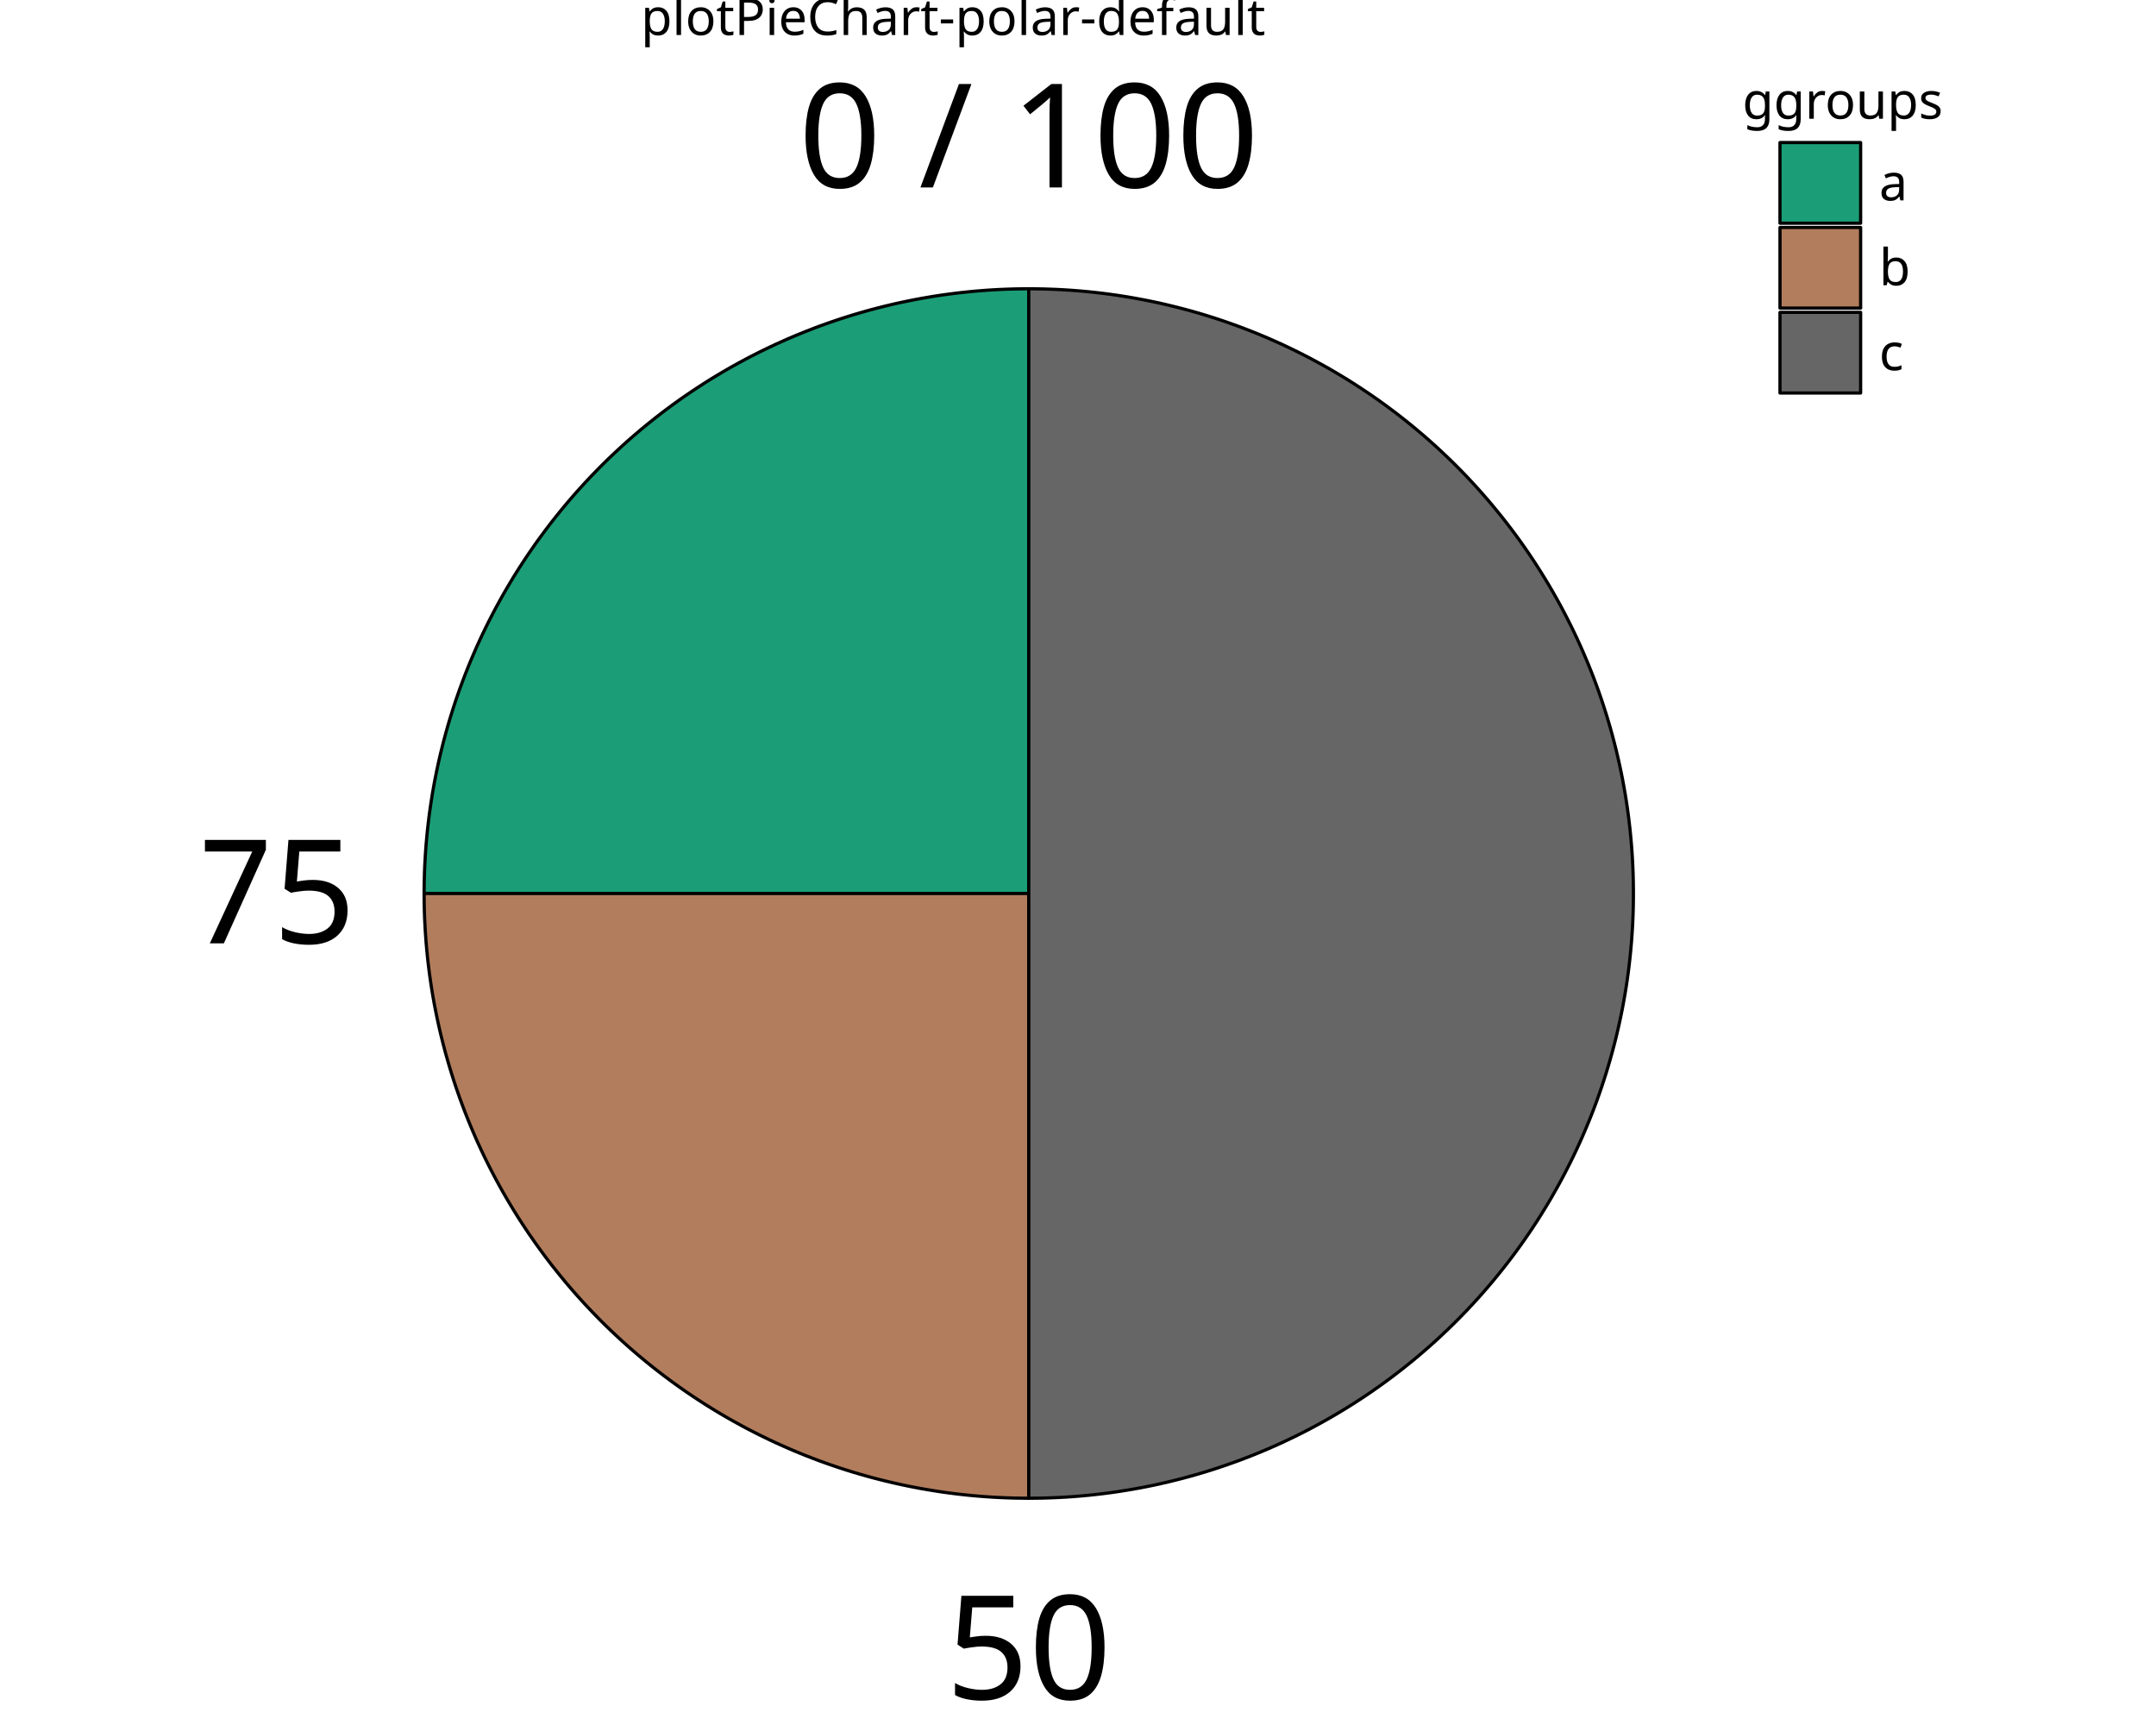
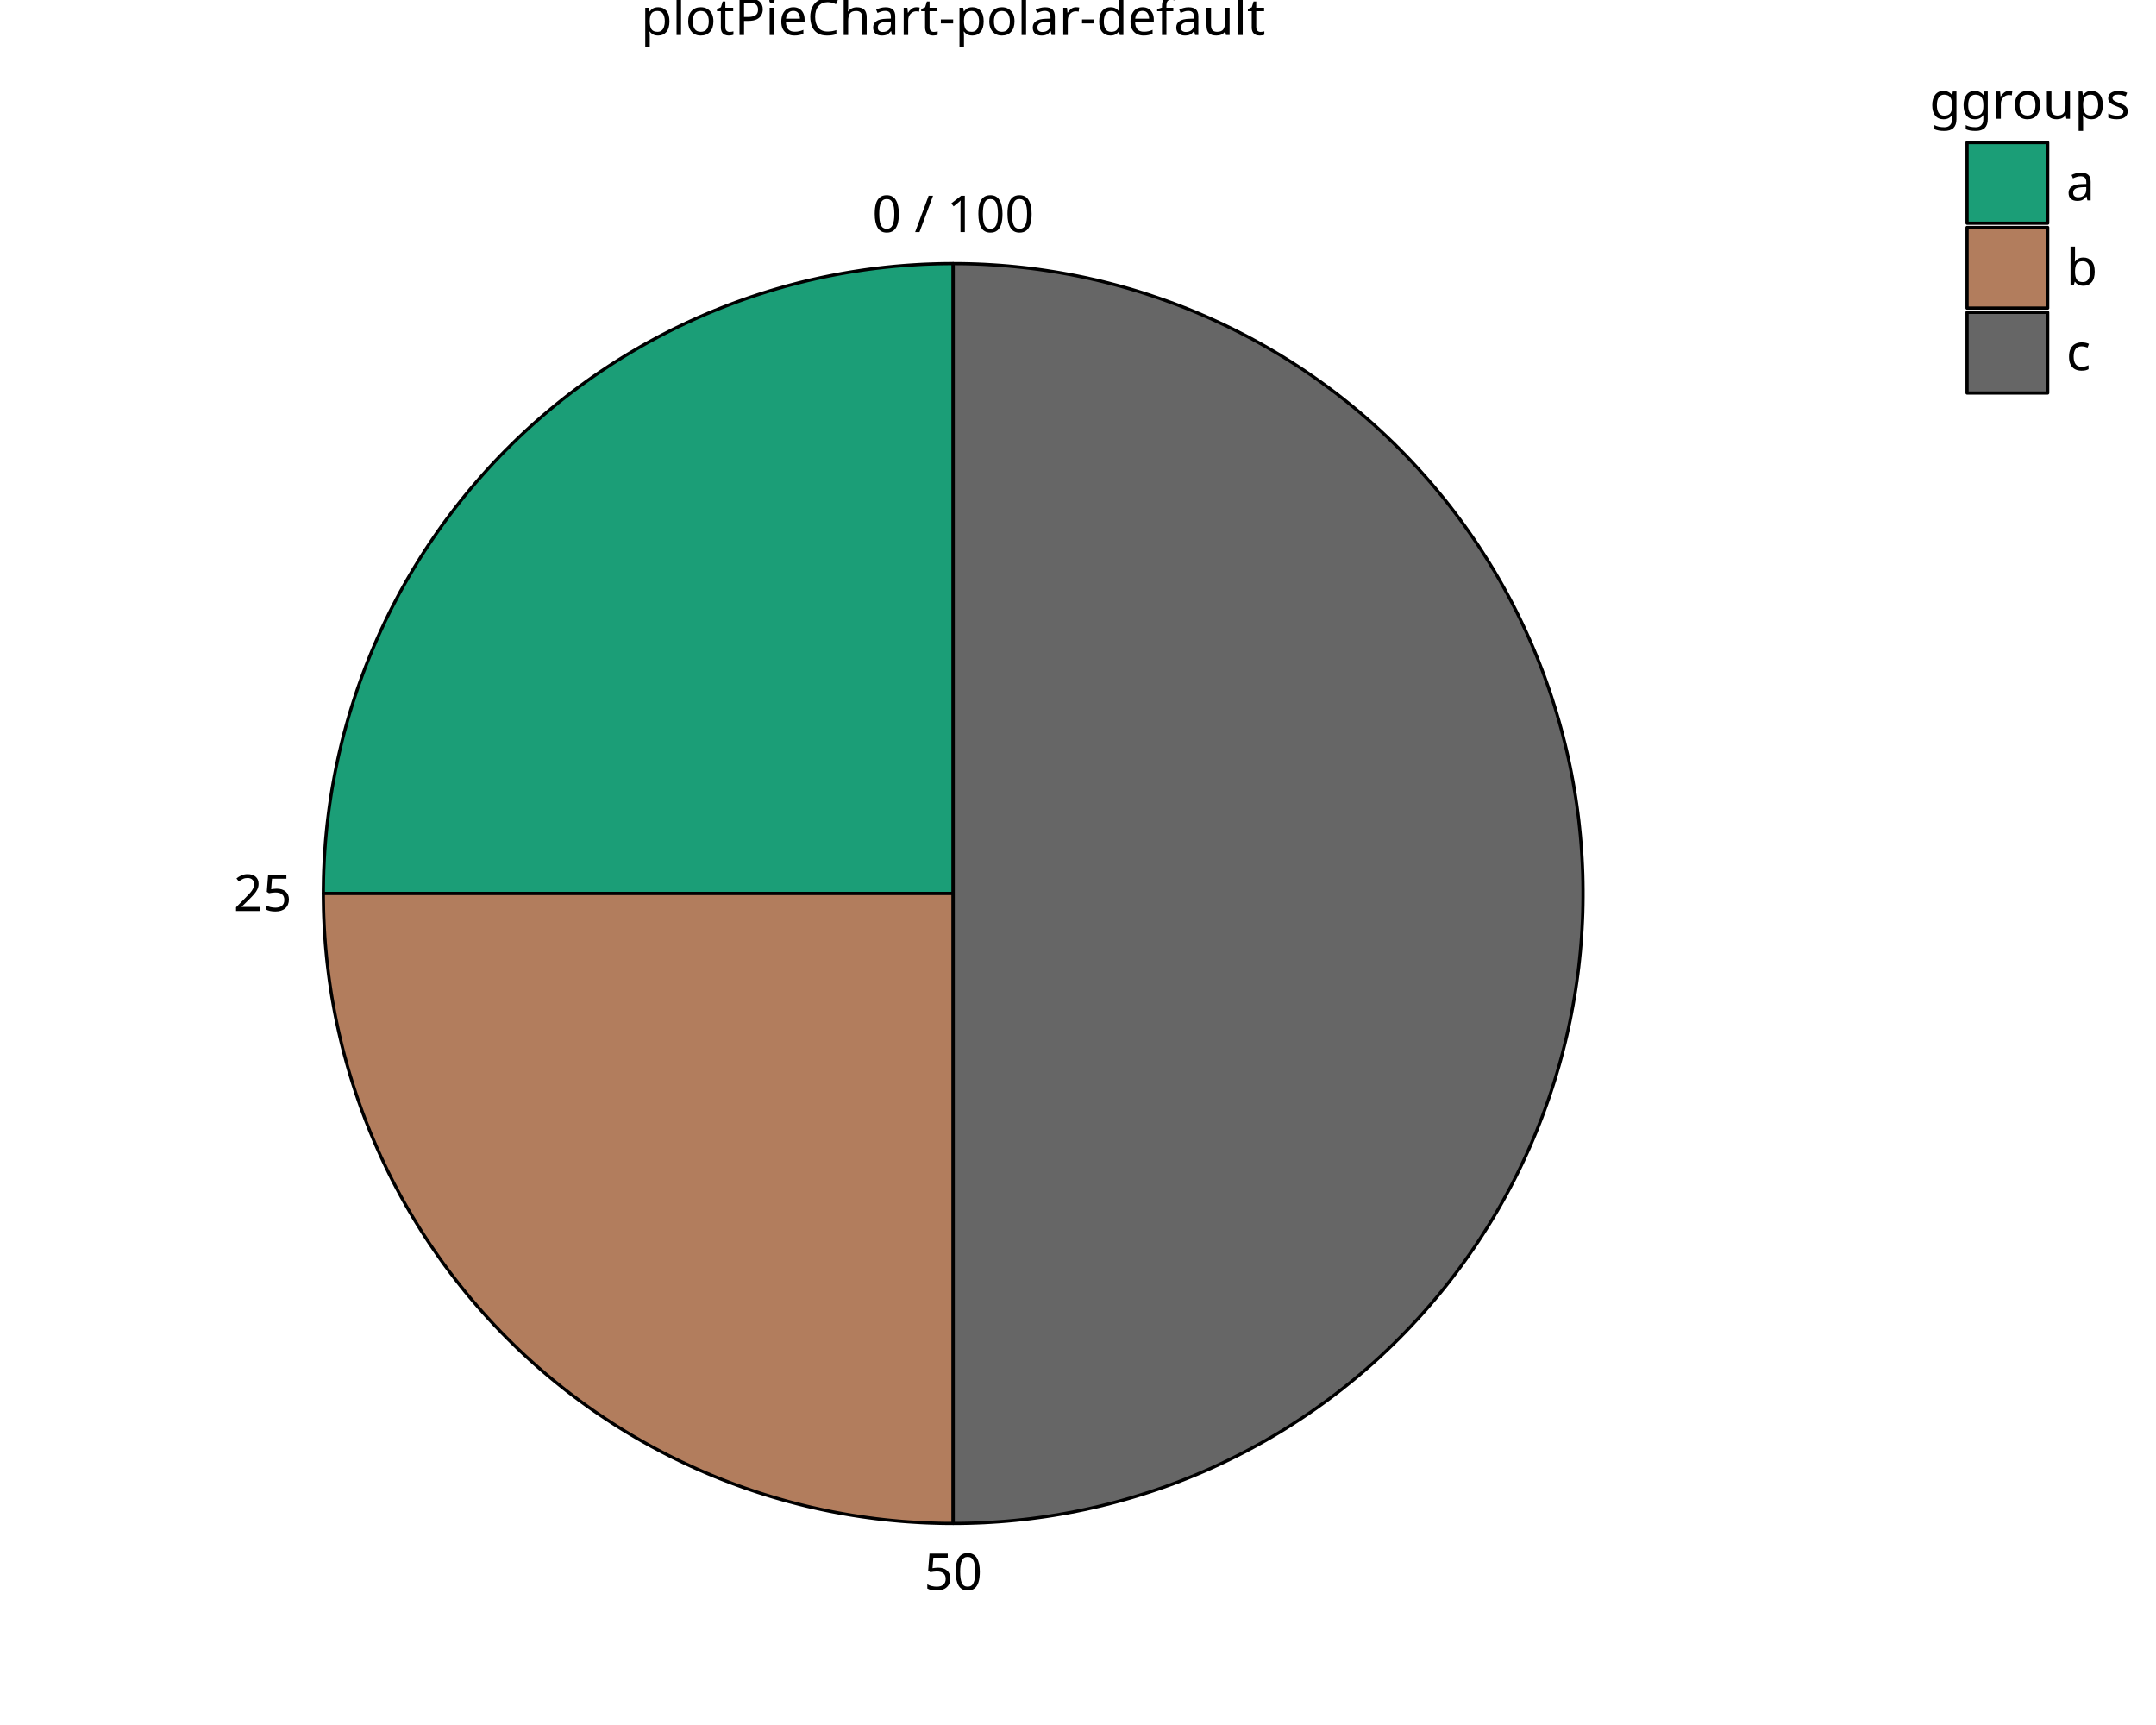
<svg xmlns="http://www.w3.org/2000/svg" class="svglite" data-engine-version="2.0" width="720.00pt" height="576.00pt" viewBox="0 0 720.00 576.00">
  <defs>
    <style type="text/css">
    .svglite line, .svglite polyline, .svglite polygon, .svglite path, .svglite rect, .svglite circle {
      fill: none;
      stroke: #000000;
      stroke-linecap: round;
      stroke-linejoin: round;
      stroke-miterlimit: 10.00;
    }
  </style>
  </defs>
  <rect width="100%" height="100%" style="stroke: none; fill: #FFFFFF;" />
  <defs>
    <clipPath id="cpMC4wMHw3MjAuMDB8MC4wMHw1NzYuMDA=">
      <rect x="0.00" y="0.00" width="720.00" height="576.00" />
    </clipPath>
  </defs>
  <g clip-path="url(#cpMC4wMHw3MjAuMDB8MC4wMHw1NzYuMDA=)">
</g>
  <defs>
-     <clipPath id="cpNjguNDR8NjUxLjU2fDAuMDB8NTc2LjAw">
-       <rect x="68.44" y="0.00" width="583.12" height="576.00" />
+     <clipPath id="cpNS45N3w3MTQuMDN8MC4wMHw1NzYuMDA=">
+       <rect x="5.97" y="0.00" width="708.07" height="576.00" />
    </clipPath>
  </defs>
-   <g clip-path="url(#cpNjguNDR8NjUxLjU2fDAuMDB8NTc2LjAw)">
-     <rect x="68.44" y="0.00" width="583.12" height="576.00" style="stroke-width: 10.67; stroke: none;" />
+   <g clip-path="url(#cpNS45N3w3MTQuMDN8MC4wMHw1NzYuMDA=)">
+     <rect x="5.97" y="0.00" width="708.07" height="576.00" style="stroke-width: 10.67; stroke: none;" />
  </g>
  <g clip-path="url(#cpMC4wMHw3MjAuMDB8MC4wMHw1NzYuMDA=)">
</g>
  <defs>
-     <clipPath id="cpNjguNDR8NTY4LjIwfDIwLjcxfDU3Ni4wMA==">
-       <rect x="68.44" y="20.71" width="499.76" height="555.29" />
+     <clipPath id="cpNS45N3w2MzAuNjd8MjAuNzF8NTc2LjAw">
+       <rect x="5.97" y="20.71" width="624.70" height="555.29" />
    </clipPath>
  </defs>
-   <g clip-path="url(#cpNjguNDR8NTY4LjIwfDIwLjcxfDU3Ni4wMA==)">
-     <rect x="68.44" y="20.71" width="499.76" height="555.29" style="stroke-width: 10.67; stroke: none;" />
-     <polygon points="343.56,298.35 343.56,96.43 342.32,96.43 341.07,96.45 339.83,96.46 338.59,96.49 337.34,96.53 336.10,96.57 334.86,96.62 333.61,96.67 332.37,96.74 331.13,96.81 329.89,96.89 328.65,96.98 327.41,97.08 326.17,97.18 324.93,97.29 323.69,97.41 322.45,97.54 321.22,97.67 319.98,97.81 318.75,97.96 317.51,98.12 316.28,98.28 315.05,98.45 313.82,98.63 312.59,98.82 311.36,99.01 310.13,99.22 308.91,99.43 307.68,99.64 306.46,99.87 305.24,100.10 304.02,100.34 302.80,100.59 301.58,100.84 300.36,101.10 299.15,101.37 297.94,101.65 296.73,101.94 295.52,102.23 294.31,102.53 293.10,102.84 291.90,103.15 290.70,103.47 289.50,103.80 288.30,104.14 287.11,104.48 285.91,104.83 284.72,105.19 283.53,105.56 282.35,105.93 281.16,106.31 279.98,106.70 278.80,107.10 277.63,107.50 276.45,107.91 275.28,108.33 274.11,108.75 272.94,109.18 271.78,109.62 270.62,110.07 269.46,110.52 268.30,110.98 267.15,111.45 266.00,111.92 264.85,112.40 263.71,112.89 262.57,113.38 261.43,113.89 260.30,114.40 259.16,114.91 258.04,115.44 256.91,115.97 255.79,116.50 254.67,117.05 253.56,117.60 252.44,118.16 251.34,118.72 250.23,119.29 249.13,119.87 248.03,120.46 246.94,121.05 245.85,121.65 244.76,122.25 243.68,122.86 242.60,123.48 241.52,124.11 240.45,124.74 239.38,125.38 238.32,126.02 237.26,126.67 236.21,127.33 235.15,128.00 234.11,128.67 233.06,129.35 232.03,130.03 230.99,130.72 229.96,131.42 228.93,132.12 227.91,132.83 226.89,133.54 225.88,134.27 224.87,134.99 223.87,135.73 222.87,136.47 221.87,137.21 220.88,137.97 219.90,138.73 218.92,139.49 217.94,140.26 216.97,141.04 216.00,141.82 215.04,142.61 214.08,143.40 213.13,144.21 212.19,145.01 211.24,145.82 210.31,146.64 209.37,147.47 208.45,148.29 207.53,149.13 206.61,149.97 205.70,150.82 204.79,151.67 203.89,152.53 202.99,153.39 202.10,154.26 201.22,155.13 200.34,156.01 199.47,156.90 198.60,157.79 197.73,158.68 196.88,159.58 196.02,160.49 195.18,161.40 194.34,162.32 193.50,163.24 192.67,164.17 191.85,165.10 191.03,166.04 190.22,166.98 189.41,167.93 188.61,168.88 187.82,169.83 187.03,170.80 186.25,171.76 185.47,172.73 184.70,173.71 183.93,174.69 183.17,175.68 182.42,176.67 181.68,177.66 180.94,178.66 180.20,179.67 179.47,180.67 178.75,181.69 178.04,182.70 177.33,183.73 176.62,184.75 175.93,185.78 175.24,186.82 174.55,187.86 173.88,188.90 173.20,189.95 172.54,191.00 171.88,192.05 171.23,193.11 170.59,194.18 169.95,195.25 169.31,196.32 168.69,197.39 168.07,198.47 167.46,199.55 166.85,200.64 166.26,201.73 165.66,202.82 165.08,203.92 164.50,205.02 163.93,206.13 163.36,207.24 162.81,208.35 162.25,209.46 161.71,210.58 161.17,211.70 160.64,212.83 160.12,213.96 159.60,215.09 159.09,216.22 158.59,217.36 158.10,218.50 157.61,219.65 157.13,220.79 156.65,221.94 156.19,223.10 155.73,224.25 155.27,225.41 154.83,226.57 154.39,227.74 153.96,228.90 153.53,230.07 153.12,231.24 152.71,232.42 152.30,233.59 151.91,234.77 151.52,235.96 151.14,237.14 150.77,238.33 150.40,239.52 150.04,240.71 149.69,241.90 149.35,243.09 149.01,244.29 148.68,245.49 148.36,246.69 148.04,247.90 147.74,249.10 147.44,250.31 147.14,251.52 146.86,252.73 146.58,253.94 146.31,255.16 146.05,256.37 145.79,257.59 145.55,258.81 145.31,260.03 145.07,261.25 144.85,262.47 144.63,263.70 144.42,264.92 144.22,266.15 144.03,267.38 143.84,268.61 143.66,269.84 143.49,271.07 143.32,272.31 143.17,273.54 143.02,274.77 142.88,276.01 142.74,277.25 142.62,278.48 142.50,279.72 142.39,280.96 142.28,282.20 142.19,283.44 142.10,284.68 142.02,285.92 141.95,287.17 141.88,288.41 141.82,289.65 141.77,290.89 141.73,292.14 141.70,293.38 141.67,294.62 141.65,295.87 141.64,297.11 141.64,298.35 343.56,298.35 " style="stroke-width: 1.07; stroke-linecap: butt; fill: #1B9E77;" />
-     <polygon points="343.56,298.35 141.64,298.35 141.64,299.60 141.65,300.84 141.67,302.09 141.70,303.33 141.73,304.57 141.77,305.82 141.82,307.06 141.88,308.30 141.95,309.54 142.02,310.78 142.10,312.03 142.19,313.27 142.28,314.51 142.39,315.75 142.50,316.99 142.62,318.22 142.74,319.46 142.88,320.70 143.02,321.93 143.17,323.17 143.32,324.40 143.49,325.64 143.66,326.87 143.84,328.10 144.03,329.33 144.22,330.56 144.42,331.78 144.63,333.01 144.85,334.23 145.07,335.46 145.31,336.68 145.55,337.90 145.79,339.12 146.05,340.34 146.31,341.55 146.58,342.77 146.86,343.98 147.14,345.19 147.44,346.40 147.74,347.61 148.04,348.81 148.36,350.01 148.68,351.22 149.01,352.42 149.35,353.61 149.69,354.81 150.04,356.00 150.40,357.19 150.77,358.38 151.14,359.57 151.52,360.75 151.91,361.93 152.30,363.11 152.71,364.29 153.12,365.46 153.53,366.64 153.96,367.81 154.39,368.97 154.83,370.14 155.27,371.30 155.73,372.46 156.19,373.61 156.65,374.76 157.13,375.91 157.61,377.06 158.10,378.21 158.59,379.35 159.09,380.48 159.60,381.62 160.12,382.75 160.64,383.88 161.17,385.00 161.71,386.13 162.25,387.24 162.81,388.36 163.36,389.47 163.93,390.58 164.50,391.68 165.08,392.79 165.66,393.88 166.26,394.98 166.85,396.07 167.46,397.15 168.07,398.24 168.69,399.32 169.31,400.39 169.95,401.46 170.59,402.53 171.23,403.59 171.88,404.65 172.54,405.71 173.20,406.76 173.88,407.81 174.55,408.85 175.24,409.89 175.93,410.92 176.62,411.96 177.33,412.98 178.04,414.00 178.75,415.02 179.47,416.03 180.20,417.04 180.94,418.05 181.68,419.05 182.42,420.04 183.17,421.03 183.93,422.02 184.70,423.00 185.47,423.97 186.25,424.95 187.03,425.91 187.82,426.87 188.61,427.83 189.41,428.78 190.22,429.73 191.03,430.67 191.85,431.61 192.67,432.54 193.50,433.47 194.34,434.39 195.18,435.31 196.02,436.22 196.88,437.12 197.73,438.02 198.60,438.92 199.47,439.81 200.34,440.70 201.22,441.58 202.10,442.45 202.99,443.32 203.89,444.18 204.79,445.04 205.70,445.89 206.61,446.74 207.53,447.58 208.45,448.41 209.37,449.24 210.31,450.07 211.24,450.88 212.19,451.70 213.13,452.50 214.08,453.30 215.04,454.10 216.00,454.89 216.97,455.67 217.94,456.45 218.92,457.22 219.90,457.98 220.88,458.74 221.87,459.49 222.87,460.24 223.87,460.98 224.87,461.71 225.88,462.44 226.89,463.16 227.91,463.88 228.93,464.59 229.96,465.29 230.99,465.99 232.03,466.68 233.06,467.36 234.11,468.04 235.15,468.71 236.21,469.38 237.26,470.03 238.32,470.69 239.38,471.33 240.45,471.97 241.52,472.60 242.60,473.23 243.68,473.84 244.76,474.46 245.85,475.06 246.94,475.66 248.03,476.25 249.13,476.84 250.23,477.42 251.34,477.99 252.44,478.55 253.56,479.11 254.67,479.66 255.79,480.20 256.91,480.74 258.04,481.27 259.16,481.80 260.30,482.31 261.43,482.82 262.57,483.32 263.71,483.82 264.85,484.31 266.00,484.79 267.15,485.26 268.30,485.73 269.46,486.19 270.62,486.64 271.78,487.09 272.94,487.53 274.11,487.96 275.28,488.38 276.45,488.80 277.63,489.21 278.80,489.61 279.98,490.01 281.16,490.40 282.35,490.78 283.53,491.15 284.72,491.52 285.91,491.87 287.11,492.23 288.30,492.57 289.50,492.91 290.70,493.24 291.90,493.56 293.10,493.87 294.31,494.18 295.52,494.48 296.73,494.77 297.94,495.06 299.15,495.33 300.36,495.60 301.58,495.87 302.80,496.12 304.02,496.37 305.24,496.61 306.46,496.84 307.68,497.07 308.91,497.28 310.13,497.49 311.36,497.69 312.59,497.89 313.82,498.08 315.05,498.26 316.28,498.43 317.51,498.59 318.75,498.75 319.98,498.90 321.22,499.04 322.45,499.17 323.69,499.30 324.93,499.42 326.17,499.53 327.41,499.63 328.65,499.73 329.89,499.81 331.13,499.90 332.37,499.97 333.61,500.03 334.86,500.09 336.10,500.14 337.34,500.18 338.59,500.22 339.83,500.24 341.07,500.26 342.32,500.27 343.56,500.28 343.56,298.35 " style="stroke-width: 1.07; stroke-linecap: butt; fill: #B27D5D;" />
-     <polygon points="343.56,298.35 343.56,500.28 346.05,500.26 348.54,500.22 351.02,500.14 353.51,500.03 355.99,499.90 358.47,499.73 360.95,499.53 363.43,499.30 365.90,499.04 368.38,498.75 370.84,498.43 373.30,498.08 375.76,497.69 378.22,497.28 380.66,496.84 383.11,496.37 385.54,495.87 387.97,495.33 390.40,494.77 392.81,494.18 395.22,493.56 397.62,492.91 400.02,492.23 402.40,491.52 404.78,490.78 407.14,490.01 409.50,489.21 411.84,488.38 414.18,487.53 416.50,486.64 418.82,485.73 421.12,484.79 423.41,483.82 425.69,482.82 427.96,481.80 430.21,480.74 432.45,479.66 434.68,478.55 436.89,477.42 439.09,476.25 441.27,475.06 443.44,473.84 445.60,472.60 447.74,471.33 449.86,470.03 451.97,468.71 454.06,467.36 456.13,465.99 458.19,464.59 460.23,463.16 462.25,461.71 464.25,460.24 466.24,458.74 468.20,457.22 470.15,455.67 472.08,454.10 473.99,452.50 475.88,450.88 477.75,449.24 479.60,447.58 481.42,445.89 483.23,444.18 485.02,442.45 486.78,440.70 488.53,438.92 490.25,437.12 491.94,435.31 493.62,433.47 495.27,431.61 496.90,429.73 498.51,427.83 500.09,425.91 501.65,423.97 503.19,422.02 504.70,420.04 506.19,418.05 507.65,416.03 509.09,414.00 510.50,411.96 511.89,409.89 513.25,407.81 514.58,405.71 515.89,403.59 517.18,401.46 518.43,399.32 519.66,397.15 520.87,394.98 522.04,392.79 523.19,390.58 524.32,388.36 525.41,386.13 526.48,383.88 527.52,381.62 528.53,379.35 529.51,377.06 530.47,374.76 531.40,372.46 532.30,370.14 533.17,367.81 534.01,365.46 534.82,363.11 535.60,360.75 536.36,358.38 537.08,356.00 537.78,353.61 538.44,351.22 539.08,348.81 539.69,346.40 540.26,343.98 540.81,341.55 541.33,339.12 541.82,336.68 542.27,334.23 542.70,331.78 543.10,329.33 543.46,326.87 543.80,324.40 544.10,321.93 544.38,319.46 544.62,316.99 544.84,314.51 545.02,312.03 545.18,309.54 545.30,307.06 545.39,304.57 545.45,302.09 545.48,299.60 545.48,297.11 545.45,294.62 545.39,292.14 545.30,289.65 545.18,287.17 545.02,284.68 544.84,282.20 544.62,279.72 544.38,277.25 544.10,274.77 543.80,272.31 543.46,269.84 543.10,267.38 542.70,264.92 542.27,262.47 541.82,260.03 541.33,257.59 540.81,255.16 540.26,252.73 539.69,250.31 539.08,247.90 538.44,245.49 537.78,243.09 537.08,240.71 536.36,238.33 535.60,235.96 534.82,233.59 534.01,231.24 533.17,228.90 532.30,226.57 531.40,224.25 530.47,221.94 529.51,219.65 528.53,217.36 527.52,215.09 526.48,212.83 525.41,210.58 524.32,208.35 523.19,206.13 522.04,203.92 520.87,201.73 519.66,199.55 518.43,197.39 517.18,195.25 515.89,193.11 514.58,191.00 513.25,188.90 511.89,186.82 510.50,184.75 509.09,182.70 507.65,180.67 506.19,178.66 504.70,176.67 503.19,174.69 501.65,172.73 500.09,170.80 498.51,168.88 496.90,166.98 495.27,165.10 493.62,163.24 491.94,161.40 490.25,159.58 488.53,157.79 486.78,156.01 485.02,154.26 483.23,152.53 481.42,150.82 479.60,149.13 477.75,147.47 475.88,145.82 473.99,144.21 472.08,142.61 470.15,141.04 468.20,139.49 466.24,137.97 464.25,136.47 462.25,134.99 460.23,133.54 458.19,132.12 456.13,130.72 454.06,129.35 451.97,128.00 449.86,126.67 447.74,125.38 445.60,124.11 443.44,122.86 441.27,121.65 439.09,120.46 436.89,119.29 434.68,118.16 432.45,117.05 430.21,115.97 427.96,114.91 425.69,113.89 423.41,112.89 421.12,111.92 418.82,110.98 416.50,110.07 414.18,109.18 411.84,108.33 409.50,107.50 407.14,106.70 404.78,105.93 402.40,105.19 400.02,104.48 397.62,103.80 395.22,103.15 392.81,102.53 390.40,101.94 387.97,101.37 385.54,100.84 383.11,100.34 380.66,99.87 378.22,99.43 375.76,99.01 373.30,98.63 370.84,98.28 368.38,97.96 365.90,97.67 363.43,97.41 360.95,97.18 358.47,96.98 355.99,96.81 353.51,96.67 351.02,96.57 348.54,96.49 346.05,96.45 343.56,96.43 343.56,298.35 " style="stroke-width: 1.07; stroke-linecap: butt; fill: #666666;" />
-     <text x="343.56" y="62.59" text-anchor="middle" style="font-size: 48.37px; font-family: sans;" textLength="147.92px" lengthAdjust="spacingAndGlyphs">0 / 100</text>
-     <text x="91.16" y="315.00" text-anchor="middle" style="font-size: 48.37px; font-family: sans;" textLength="53.81px" lengthAdjust="spacingAndGlyphs">75</text>
-     <text x="343.56" y="567.40" text-anchor="middle" style="font-size: 48.37px; font-family: sans;" textLength="53.81px" lengthAdjust="spacingAndGlyphs">50</text>
-     <rect x="68.44" y="20.71" width="499.76" height="555.29" style="stroke-width: 0.00; stroke: none;" />
+   <g clip-path="url(#cpNS45N3w2MzAuNjd8MjAuNzF8NTc2LjAw)">
+     <rect x="5.97" y="20.71" width="624.70" height="555.29" style="stroke-width: 10.67; stroke: none;" />
+     <polygon points="318.32,298.35 318.32,88.02 317.02,88.02 315.73,88.03 314.43,88.05 313.14,88.08 311.84,88.12 310.55,88.16 309.25,88.21 307.96,88.27 306.66,88.34 305.37,88.42 304.08,88.50 302.78,88.59 301.49,88.69 300.20,88.80 298.91,88.91 297.62,89.04 296.33,89.17 295.04,89.31 293.76,89.46 292.47,89.61 291.19,89.77 289.90,89.94 288.62,90.12 287.34,90.31 286.05,90.51 284.77,90.71 283.50,90.92 282.22,91.14 280.94,91.36 279.67,91.60 278.40,91.84 277.12,92.09 275.86,92.35 274.59,92.61 273.32,92.89 272.06,93.17 270.79,93.46 269.53,93.75 268.27,94.06 267.01,94.37 265.76,94.69 264.51,95.02 263.25,95.35 262.00,95.69 260.76,96.05 259.51,96.40 258.27,96.77 257.03,97.14 255.79,97.53 254.55,97.91 253.32,98.31 252.09,98.72 250.86,99.13 249.64,99.55 248.41,99.97 247.19,100.41 245.97,100.85 244.76,101.30 243.55,101.76 242.34,102.22 241.13,102.69 239.93,103.17 238.72,103.66 237.53,104.15 236.33,104.65 235.14,105.16 233.95,105.68 232.77,106.20 231.58,106.73 230.41,107.27 229.23,107.81 228.06,108.37 226.89,108.93 225.72,109.49 224.56,110.07 223.40,110.65 222.25,111.24 221.10,111.83 219.95,112.43 218.81,113.04 217.67,113.66 216.53,114.28 215.40,114.91 214.27,115.55 213.15,116.20 212.03,116.85 210.91,117.51 209.80,118.17 208.69,118.84 207.59,119.52 206.49,120.21 205.40,120.90 204.30,121.60 203.22,122.30 202.14,123.02 201.06,123.73 199.98,124.46 198.92,125.19 197.85,125.93 196.79,126.68 195.74,127.43 194.69,128.19 193.64,128.95 192.60,129.72 191.56,130.50 190.53,131.28 189.50,132.08 188.48,132.87 187.46,133.67 186.45,134.48 185.45,135.30 184.44,136.12 183.45,136.95 182.46,137.78 181.47,138.62 180.49,139.47 179.51,140.32 178.54,141.18 177.58,142.04 176.61,142.91 175.66,143.79 174.71,144.67 173.77,145.56 172.83,146.45 171.90,147.35 170.97,148.25 170.05,149.17 169.13,150.08 168.22,151.00 167.31,151.93 166.42,152.86 165.52,153.80 164.63,154.75 163.75,155.70 162.88,156.65 162.01,157.61 161.14,158.58 160.29,159.55 159.43,160.52 158.59,161.50 157.75,162.49 156.91,163.48 156.09,164.48 155.26,165.48 154.45,166.49 153.64,167.50 152.84,168.52 152.04,169.54 151.25,170.57 150.47,171.60 149.69,172.63 148.92,173.67 148.15,174.72 147.39,175.77 146.64,176.83 145.90,177.89 145.16,178.95 144.43,180.02 143.70,181.09 142.98,182.17 142.27,183.25 141.56,184.34 140.86,185.43 140.17,186.53 139.49,187.63 138.81,188.73 138.14,189.84 137.47,190.95 136.81,192.07 136.16,193.19 135.52,194.31 134.88,195.44 134.25,196.57 133.62,197.70 133.01,198.84 132.40,199.99 131.80,201.14 131.20,202.29 130.61,203.44 130.03,204.60 129.46,205.76 128.89,206.93 128.33,208.09 127.78,209.27 127.23,210.44 126.70,211.62 126.17,212.80 125.64,213.99 125.13,215.18 124.62,216.37 124.12,217.56 123.62,218.76 123.14,219.96 122.66,221.16 122.18,222.37 121.72,223.58 121.26,224.79 120.81,226.01 120.37,227.23 119.94,228.45 119.51,229.67 119.09,230.90 118.68,232.13 118.28,233.36 117.88,234.59 117.49,235.83 117.11,237.06 116.73,238.30 116.37,239.55 116.01,240.79 115.66,242.04 115.32,243.29 114.98,244.54 114.65,245.79 114.33,247.05 114.02,248.31 113.72,249.57 113.42,250.83 113.13,252.09 112.85,253.36 112.58,254.62 112.31,255.89 112.05,257.16 111.80,258.43 111.56,259.70 111.33,260.98 111.10,262.25 110.88,263.53 110.67,264.81 110.47,266.09 110.28,267.37 110.09,268.65 109.91,269.94 109.74,271.22 109.58,272.51 109.42,273.79 109.27,275.08 109.13,276.37 109.00,277.66 108.88,278.95 108.76,280.24 108.65,281.53 108.56,282.82 108.46,284.11 108.38,285.41 108.30,286.70 108.24,287.99 108.18,289.29 108.12,290.58 108.08,291.88 108.04,293.17 108.02,294.47 108.00,295.76 107.98,297.06 107.98,298.35 318.32,298.35 " style="stroke-width: 1.07; stroke-linecap: butt; fill: #1B9E77;" />
+     <polygon points="318.32,298.35 107.98,298.35 107.98,299.65 108.00,300.95 108.02,302.24 108.04,303.54 108.08,304.83 108.12,306.13 108.18,307.42 108.24,308.72 108.30,310.01 108.38,311.30 108.46,312.60 108.56,313.89 108.65,315.18 108.76,316.47 108.88,317.76 109.00,319.05 109.13,320.34 109.27,321.63 109.42,322.92 109.58,324.20 109.74,325.49 109.91,326.77 110.09,328.06 110.28,329.34 110.47,330.62 110.67,331.90 110.88,333.18 111.10,334.45 111.33,335.73 111.56,337.00 111.80,338.28 112.05,339.55 112.31,340.82 112.58,342.09 112.85,343.35 113.13,344.62 113.42,345.88 113.72,347.14 114.02,348.40 114.33,349.66 114.65,350.91 114.98,352.17 115.32,353.42 115.66,354.67 116.01,355.92 116.37,357.16 116.73,358.40 117.11,359.64 117.49,360.88 117.88,362.12 118.28,363.35 118.68,364.58 119.09,365.81 119.51,367.04 119.94,368.26 120.37,369.48 120.81,370.70 121.26,371.91 121.72,373.13 122.18,374.34 122.66,375.54 123.14,376.75 123.62,377.95 124.12,379.15 124.62,380.34 125.13,381.53 125.64,382.72 126.17,383.91 126.70,385.09 127.23,386.27 127.78,387.44 128.33,388.61 128.89,389.78 129.46,390.95 130.03,392.11 130.61,393.27 131.20,394.42 131.80,395.57 132.40,396.72 133.01,397.86 133.62,399.00 134.25,400.14 134.88,401.27 135.52,402.40 136.16,403.52 136.81,404.64 137.47,405.76 138.14,406.87 138.81,407.98 139.49,409.08 140.17,410.18 140.86,411.28 141.56,412.37 142.27,413.46 142.98,414.54 143.70,415.62 144.43,416.69 145.16,417.76 145.90,418.82 146.64,419.88 147.39,420.94 148.15,421.99 148.92,423.03 149.69,424.07 150.47,425.11 151.25,426.14 152.04,427.17 152.84,428.19 153.64,429.21 154.45,430.22 155.26,431.23 156.09,432.23 156.91,433.23 157.75,434.22 158.59,435.20 159.43,436.19 160.29,437.16 161.14,438.13 162.01,439.10 162.88,440.06 163.75,441.01 164.63,441.96 165.52,442.91 166.42,443.84 167.31,444.78 168.22,445.70 169.13,446.63 170.05,447.54 170.97,448.45 171.90,449.36 172.83,450.26 173.77,451.15 174.71,452.04 175.66,452.92 176.61,453.80 177.58,454.67 178.54,455.53 179.51,456.39 180.49,457.24 181.47,458.09 182.46,458.93 183.45,459.76 184.44,460.59 185.45,461.41 186.45,462.22 187.46,463.03 188.48,463.84 189.50,464.63 190.53,465.42 191.56,466.21 192.60,466.98 193.64,467.76 194.69,468.52 195.74,469.28 196.79,470.03 197.85,470.78 198.92,471.52 199.98,472.25 201.06,472.97 202.14,473.69 203.22,474.40 204.30,475.11 205.40,475.81 206.49,476.50 207.59,477.19 208.69,477.87 209.80,478.54 210.91,479.20 212.03,479.86 213.15,480.51 214.27,481.16 215.40,481.79 216.53,482.42 217.67,483.05 218.81,483.66 219.95,484.27 221.10,484.88 222.25,485.47 223.40,486.06 224.56,486.64 225.72,487.21 226.89,487.78 228.06,488.34 229.23,488.89 230.41,489.44 231.58,489.98 232.77,490.51 233.95,491.03 235.14,491.55 236.33,492.06 237.53,492.56 238.72,493.05 239.93,493.54 241.13,494.02 242.34,494.49 243.55,494.95 244.76,495.41 245.97,495.86 247.19,496.30 248.41,496.74 249.64,497.16 250.86,497.58 252.09,497.99 253.32,498.40 254.55,498.79 255.79,499.18 257.03,499.56 258.27,499.94 259.51,500.30 260.76,500.66 262.00,501.01 263.25,501.36 264.51,501.69 265.76,502.02 267.01,502.34 268.27,502.65 269.53,502.96 270.79,503.25 272.06,503.54 273.32,503.82 274.59,504.10 275.86,504.36 277.12,504.62 278.40,504.87 279.67,505.11 280.94,505.34 282.22,505.57 283.50,505.79 284.77,506.00 286.05,506.20 287.34,506.40 288.62,506.58 289.90,506.76 291.19,506.93 292.47,507.10 293.76,507.25 295.04,507.40 296.33,507.54 297.62,507.67 298.91,507.79 300.20,507.91 301.49,508.02 302.78,508.12 304.08,508.21 305.37,508.29 306.66,508.37 307.96,508.44 309.25,508.50 310.55,508.55 311.84,508.59 313.14,508.63 314.43,508.66 315.73,508.68 317.02,508.69 318.32,508.69 318.32,298.35 " style="stroke-width: 1.07; stroke-linecap: butt; fill: #B27D5D;" />
+     <polygon points="318.32,298.35 318.32,508.69 320.91,508.68 323.50,508.63 326.09,508.55 328.68,508.44 331.27,508.29 333.85,508.12 336.44,507.91 339.02,507.67 341.59,507.40 344.17,507.10 346.74,506.76 349.30,506.40 351.86,506.00 354.42,505.57 356.97,505.11 359.51,504.62 362.05,504.10 364.58,503.54 367.11,502.96 369.62,502.34 372.13,501.69 374.63,501.01 377.13,500.30 379.61,499.56 382.08,498.79 384.55,497.99 387.00,497.16 389.45,496.30 391.88,495.41 394.30,494.49 396.71,493.54 399.11,492.56 401.50,491.55 403.87,490.51 406.23,489.44 408.58,488.34 410.91,487.21 413.23,486.06 415.54,484.88 417.83,483.66 420.10,482.42 422.36,481.16 424.61,479.86 426.84,478.54 429.05,477.19 431.24,475.81 433.42,474.40 435.58,472.97 437.72,471.52 439.85,470.03 441.95,468.52 444.04,466.98 446.11,465.42 448.16,463.84 450.18,462.22 452.19,460.59 454.18,458.93 456.15,457.24 458.10,455.53 460.02,453.80 461.93,452.04 463.81,450.26 465.67,448.45 467.51,446.63 469.32,444.78 471.12,442.91 472.88,441.01 474.63,439.10 476.35,437.16 478.05,435.20 479.72,433.23 481.37,431.23 483.00,429.21 484.60,427.17 486.17,425.11 487.72,423.03 489.24,420.94 490.74,418.82 492.21,416.69 493.66,414.54 495.07,412.37 496.47,410.18 497.83,407.98 499.17,405.76 500.48,403.52 501.76,401.27 503.01,399.00 504.24,396.72 505.44,394.42 506.61,392.11 507.75,389.78 508.86,387.44 509.94,385.09 511.00,382.72 512.02,380.34 513.02,377.95 513.98,375.54 514.92,373.13 515.82,370.70 516.70,368.26 517.55,365.81 518.36,363.35 519.15,360.88 519.90,358.40 520.63,355.92 521.32,353.42 521.98,350.91 522.62,348.40 523.22,345.88 523.79,343.35 524.33,340.82 524.83,338.28 525.31,335.73 525.75,333.18 526.17,330.62 526.55,328.06 526.90,325.49 527.22,322.92 527.50,320.34 527.76,317.76 527.98,315.18 528.17,312.60 528.33,310.01 528.46,307.42 528.56,304.83 528.62,302.24 528.65,299.65 528.65,297.06 528.62,294.47 528.56,291.88 528.46,289.29 528.33,286.70 528.17,284.11 527.98,281.53 527.76,278.95 527.50,276.37 527.22,273.79 526.90,271.22 526.55,268.65 526.17,266.09 525.75,263.53 525.31,260.98 524.83,258.43 524.33,255.89 523.79,253.36 523.22,250.83 522.62,248.31 521.98,245.79 521.32,243.29 520.63,240.79 519.90,238.30 519.15,235.83 518.36,233.36 517.55,230.90 516.70,228.45 515.82,226.01 514.92,223.58 513.98,221.16 513.02,218.76 512.02,216.37 511.00,213.99 509.94,211.62 508.86,209.27 507.75,206.93 506.61,204.60 505.44,202.29 504.24,199.99 503.01,197.70 501.76,195.44 500.48,193.19 499.17,190.95 497.83,188.73 496.47,186.53 495.07,184.34 493.66,182.17 492.21,180.02 490.74,177.89 489.24,175.77 487.72,173.67 486.17,171.60 484.60,169.54 483.00,167.50 481.37,165.48 479.72,163.48 478.05,161.50 476.35,159.55 474.63,157.61 472.88,155.70 471.12,153.80 469.32,151.93 467.51,150.08 465.67,148.25 463.81,146.45 461.93,144.67 460.02,142.91 458.10,141.18 456.15,139.47 454.18,137.78 452.19,136.12 450.18,134.48 448.16,132.87 446.11,131.28 444.04,129.72 441.95,128.19 439.85,126.68 437.72,125.19 435.58,123.73 433.42,122.30 431.24,120.90 429.05,119.52 426.84,118.17 424.61,116.85 422.36,115.55 420.10,114.28 417.83,113.04 415.54,111.83 413.23,110.65 410.91,109.49 408.58,108.37 406.23,107.27 403.87,106.20 401.50,105.16 399.11,104.15 396.71,103.17 394.30,102.22 391.88,101.30 389.45,100.41 387.00,99.55 384.55,98.72 382.08,97.91 379.61,97.14 377.13,96.40 374.63,95.69 372.13,95.02 369.62,94.37 367.11,93.75 364.58,93.17 362.05,92.61 359.51,92.09 356.97,91.60 354.42,91.14 351.86,90.71 349.30,90.31 346.74,89.94 344.17,89.61 341.59,89.31 339.02,89.04 336.44,88.80 333.85,88.59 331.27,88.42 328.68,88.27 326.09,88.16 323.50,88.08 320.91,88.03 318.32,88.02 318.32,298.35 " style="stroke-width: 1.07; stroke-linecap: butt; fill: #666666;" />
+     <text x="318.32" y="77.50" text-anchor="middle" style="font-size: 17.00px; font-family: sans;" textLength="51.99px" lengthAdjust="spacingAndGlyphs">0 / 100</text>
+     <text x="97.46" y="304.20" text-anchor="end" style="font-size: 17.00px; font-family: sans;" textLength="18.91px" lengthAdjust="spacingAndGlyphs">25</text>
+     <text x="318.32" y="530.91" text-anchor="middle" style="font-size: 17.00px; font-family: sans;" textLength="18.91px" lengthAdjust="spacingAndGlyphs">50</text>
+     <rect x="5.97" y="20.71" width="624.70" height="555.29" style="stroke-width: 0.00; stroke: none;" />
  </g>
  <g clip-path="url(#cpMC4wMHw3MjAuMDB8MC4wMHw1NzYuMDA=)">
-     <polyline points="68.44,576.00 68.44,20.71 " style="stroke-width: 0.00; stroke: none; stroke-linecap: butt;" />
-     <polyline points="68.44,576.00 568.20,576.00 " style="stroke-width: 0.00; stroke: none; stroke-linecap: butt;" />
-     <rect x="579.16" y="20.71" width="72.40" height="116.71" style="stroke-width: 0.75; stroke: none;" />
-     <rect x="579.16" y="20.71" width="72.40" height="116.71" style="stroke-width: 10.67; stroke: none;" />
-     <text x="615.36" y="39.65" text-anchor="middle" style="font-size: 17.00px; font-family: sans;" textLength="61.44px" lengthAdjust="spacingAndGlyphs">ggroups</text>
-     <rect x="593.72" y="46.90" width="28.35" height="28.35" style="stroke-width: 10.67; stroke: none;" />
-     <rect x="594.43" y="47.60" width="26.93" height="26.93" style="stroke-width: 1.07; stroke-linecap: butt; fill: #1B9E77;" />
-     <rect x="593.72" y="75.24" width="28.35" height="28.35" style="stroke-width: 10.67; stroke: none;" />
-     <rect x="594.43" y="75.95" width="26.93" height="26.93" style="stroke-width: 1.07; stroke-linecap: butt; fill: #B27D5D;" />
-     <rect x="593.72" y="103.59" width="28.35" height="28.35" style="stroke-width: 10.67; stroke: none;" />
-     <rect x="594.43" y="104.30" width="26.93" height="26.93" style="stroke-width: 1.07; stroke-linecap: butt; fill: #666666;" />
-     <text x="627.54" y="66.92" style="font-size: 17.00px; font-family: sans;" textLength="9.46px" lengthAdjust="spacingAndGlyphs">a</text>
-     <text x="627.54" y="95.26" style="font-size: 17.00px; font-family: sans;" textLength="9.46px" lengthAdjust="spacingAndGlyphs">b</text>
-     <text x="627.54" y="123.61" style="font-size: 17.00px; font-family: sans;" textLength="8.51px" lengthAdjust="spacingAndGlyphs">c</text>
+     <polyline points="5.97,576.00 5.97,20.71 " style="stroke-width: 0.00; stroke: none; stroke-linecap: butt;" />
+     <polyline points="5.97,576.00 630.67,576.00 " style="stroke-width: 0.00; stroke: none; stroke-linecap: butt;" />
+     <rect x="641.63" y="20.71" width="72.40" height="116.71" style="stroke-width: 0.75; stroke: none;" />
+     <rect x="641.63" y="20.71" width="72.40" height="116.71" style="stroke-width: 10.67; stroke: none;" />
+     <text x="677.83" y="39.65" text-anchor="middle" style="font-size: 17.00px; font-family: sans;" textLength="61.44px" lengthAdjust="spacingAndGlyphs">ggroups</text>
+     <rect x="656.19" y="46.90" width="28.35" height="28.35" style="stroke-width: 10.67; stroke: none;" />
+     <rect x="656.90" y="47.60" width="26.93" height="26.93" style="stroke-width: 1.07; stroke-linecap: butt; fill: #1B9E77;" />
+     <rect x="656.19" y="75.24" width="28.35" height="28.35" style="stroke-width: 10.67; stroke: none;" />
+     <rect x="656.90" y="75.95" width="26.93" height="26.93" style="stroke-width: 1.07; stroke-linecap: butt; fill: #B27D5D;" />
+     <rect x="656.19" y="103.59" width="28.35" height="28.35" style="stroke-width: 10.67; stroke: none;" />
+     <rect x="656.90" y="104.30" width="26.93" height="26.93" style="stroke-width: 1.07; stroke-linecap: butt; fill: #666666;" />
+     <text x="690.02" y="66.92" style="font-size: 17.00px; font-family: sans;" textLength="9.46px" lengthAdjust="spacingAndGlyphs">a</text>
+     <text x="690.02" y="95.26" style="font-size: 17.00px; font-family: sans;" textLength="9.46px" lengthAdjust="spacingAndGlyphs">b</text>
+     <text x="690.02" y="123.61" style="font-size: 17.00px; font-family: sans;" textLength="8.51px" lengthAdjust="spacingAndGlyphs">c</text>
    <text x="318.32" y="11.70" text-anchor="middle" style="font-size: 17.00px; font-family: sans;" textLength="193.72px" lengthAdjust="spacingAndGlyphs">plotPieChart-polar-default</text>
  </g>
</svg>
